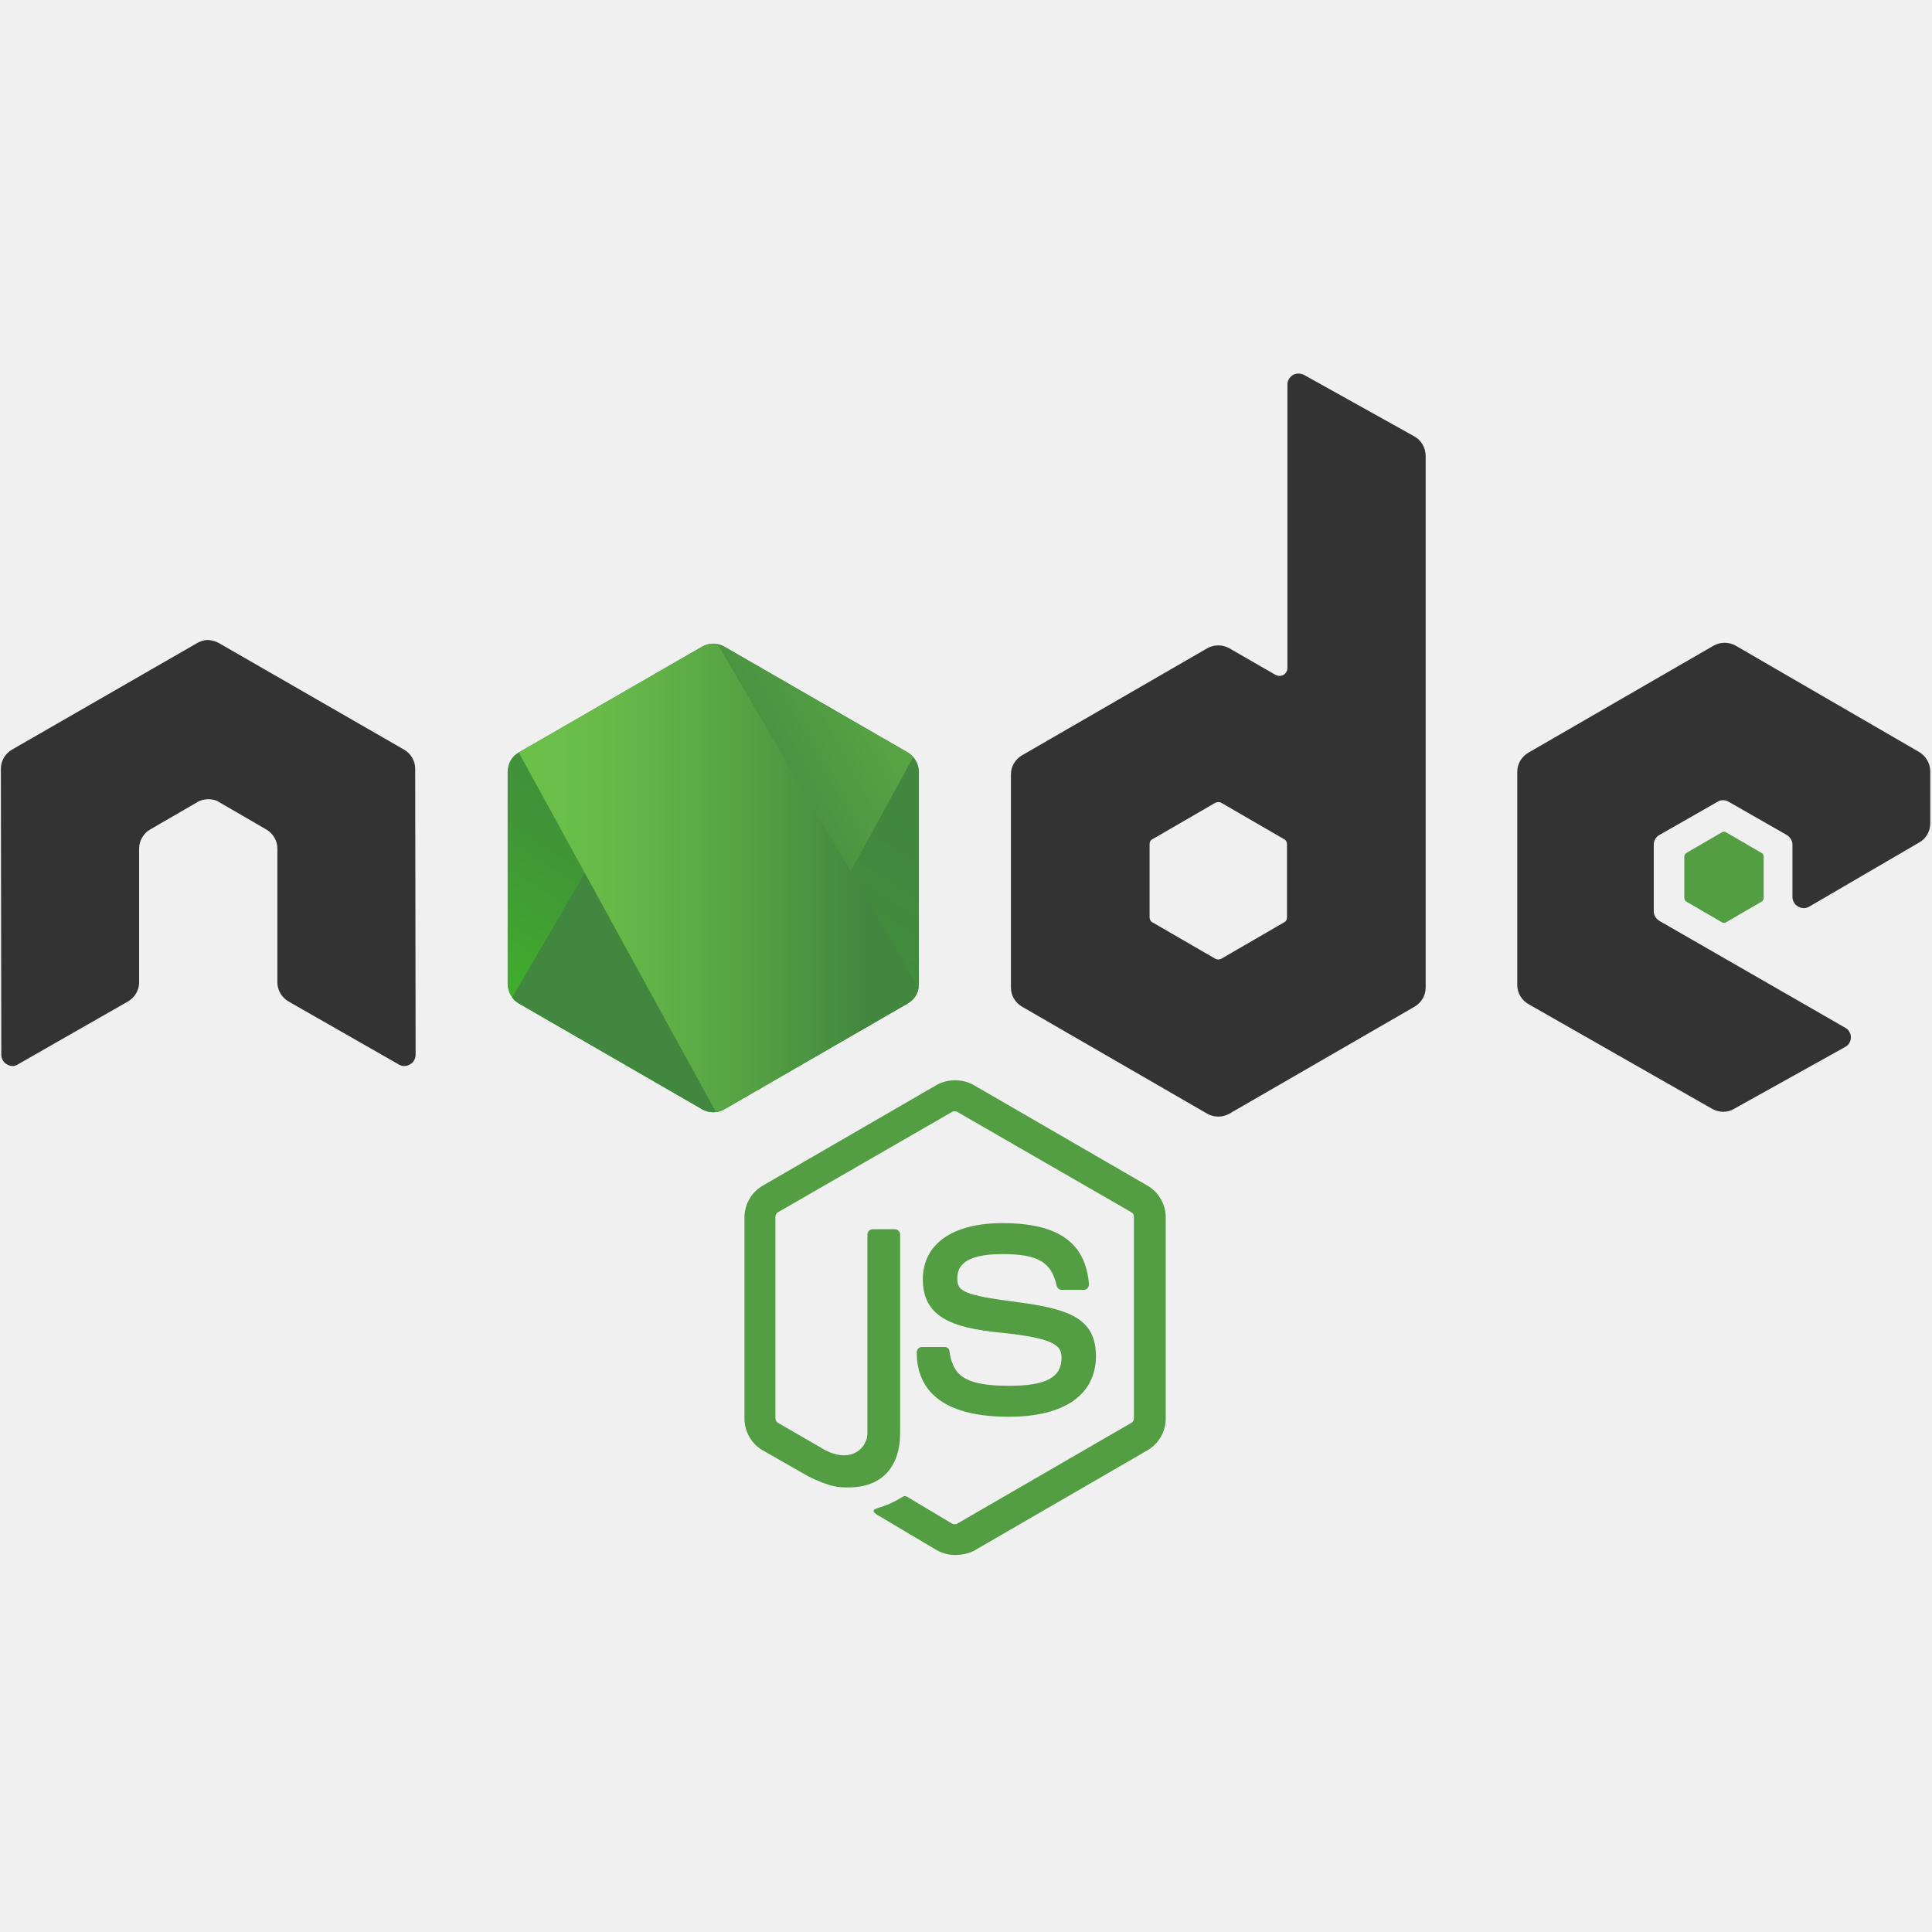
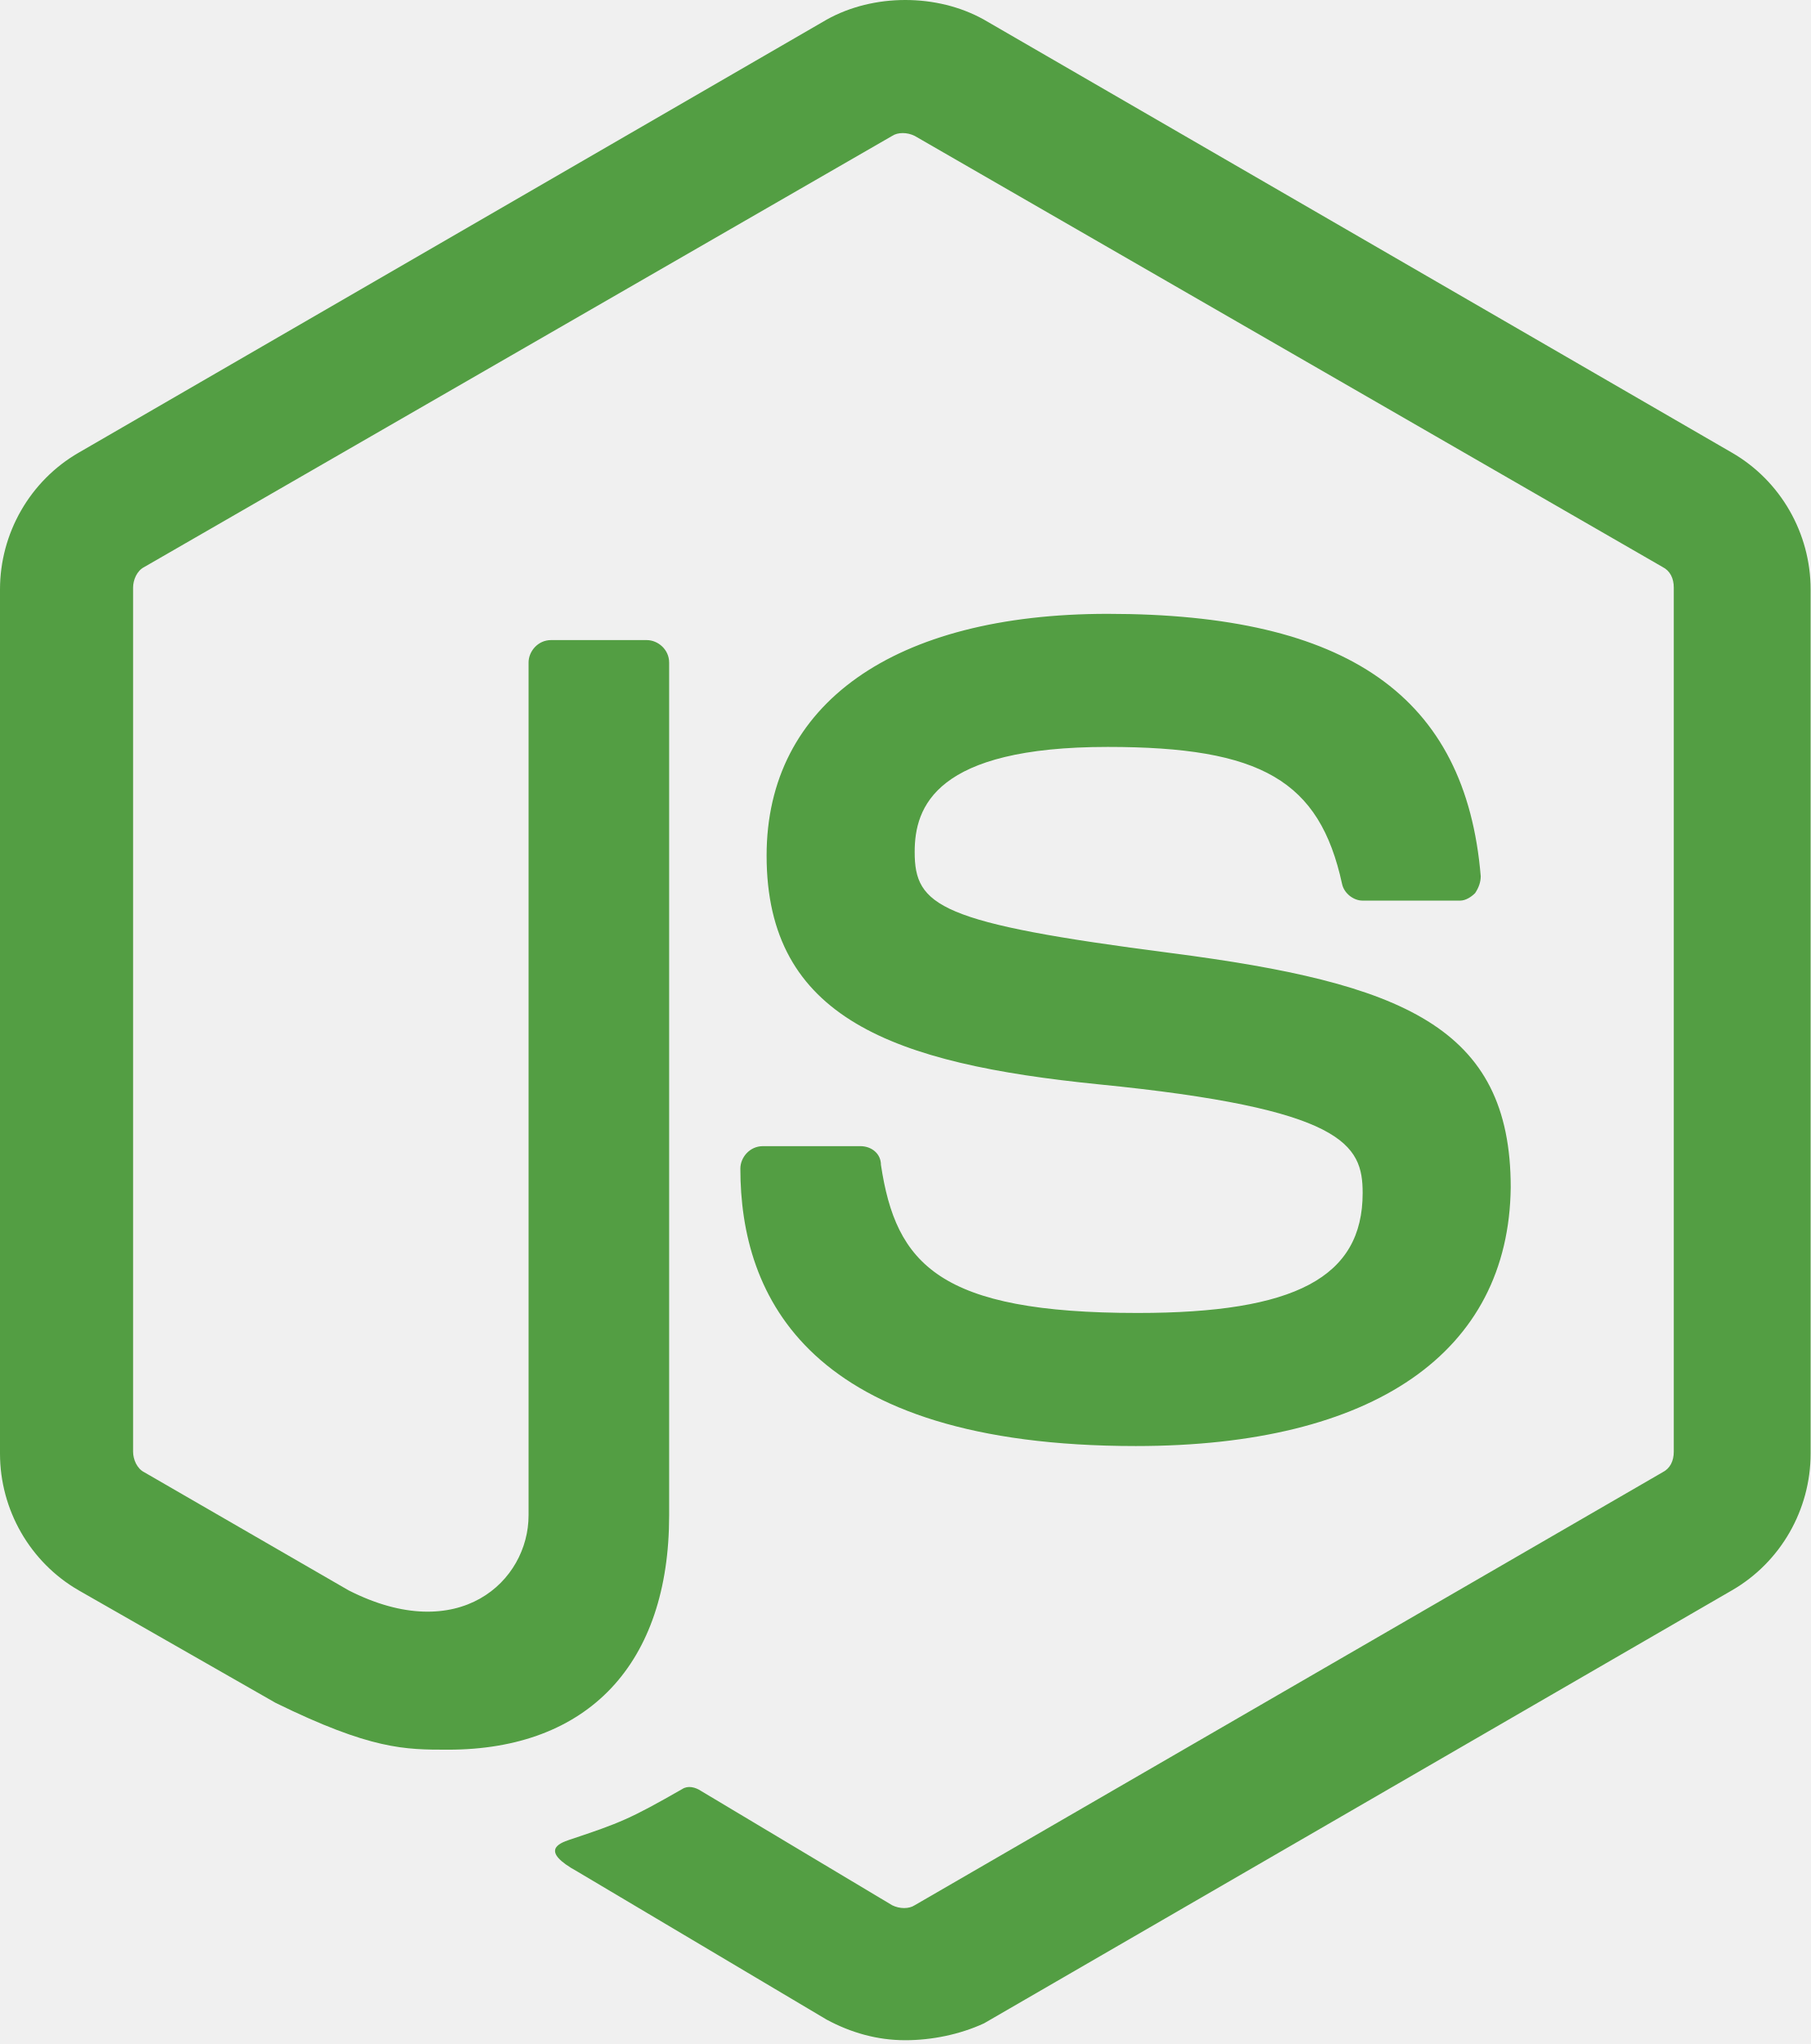
- <svg xmlns="http://www.w3.org/2000/svg" xmlns:xlink="http://www.w3.org/1999/xlink" width="512px" height="512px" viewBox="0 -99 512 512" preserveAspectRatio="xMidYMid">
-   <defs>
-     <linearGradient x1="68.188%" y1="17.487%" x2="27.823%" y2="89.755%" id="b">
-       <stop stop-color="#41873F" offset="0%" />
-       <stop stop-color="#418B3D" offset="32.88%" />
-       <stop stop-color="#419637" offset="63.52%" />
-       <stop stop-color="#3FA92D" offset="93.19%" />
-       <stop stop-color="#3FAE2A" offset="100%" />
-     </linearGradient>
-     <path id="a" d="M57.903 1.85a5.957 5.957 0 0 0-5.894 0L3.352 29.933c-1.85 1.04-2.89 3.005-2.89 5.085v56.286c0 2.08 1.156 4.045 2.89 5.085l48.657 28.085a5.957 5.957 0 0 0 5.894 0l48.658-28.085c1.849-1.04 2.89-3.005 2.89-5.085V35.019c0-2.08-1.157-4.045-2.89-5.085L57.903 1.85z" />
-     <linearGradient x1="43.277%" y1="55.169%" x2="159.245%" y2="-18.306%" id="d">
-       <stop stop-color="#41873F" offset="13.76%" />
-       <stop stop-color="#54A044" offset="40.32%" />
-       <stop stop-color="#66B848" offset="71.36%" />
-       <stop stop-color="#6CC04A" offset="90.81%" />
-     </linearGradient>
-     <linearGradient x1="-4413.77%" y1="13.43%" x2="5327.93%" y2="13.43%" id="e">
-       <stop stop-color="#6CC04A" offset="9.192%" />
-       <stop stop-color="#66B848" offset="28.64%" />
-       <stop stop-color="#54A044" offset="59.68%" />
-       <stop stop-color="#41873F" offset="86.24%" />
-     </linearGradient>
-     <linearGradient x1="-4.389%" y1="49.997%" x2="101.499%" y2="49.997%" id="f">
-       <stop stop-color="#6CC04A" offset="9.192%" />
-       <stop stop-color="#66B848" offset="28.64%" />
-       <stop stop-color="#54A044" offset="59.68%" />
-       <stop stop-color="#41873F" offset="86.24%" />
-     </linearGradient>
-     <linearGradient x1="-9713.77%" y1="36.21%" x2="27.93%" y2="36.21%" id="g">
-       <stop stop-color="#6CC04A" offset="9.192%" />
-       <stop stop-color="#66B848" offset="28.64%" />
-       <stop stop-color="#54A044" offset="59.68%" />
-       <stop stop-color="#41873F" offset="86.24%" />
-     </linearGradient>
-     <linearGradient x1="-103.861%" y1="50.275%" x2="100.797%" y2="50.275%" id="h">
-       <stop stop-color="#6CC04A" offset="9.192%" />
-       <stop stop-color="#66B848" offset="28.64%" />
-       <stop stop-color="#54A044" offset="59.68%" />
-       <stop stop-color="#41873F" offset="86.24%" />
-     </linearGradient>
-     <linearGradient x1="130.613%" y1="-211.069%" x2="4.393%" y2="201.605%" id="i">
-       <stop stop-color="#41873F" offset="0%" />
-       <stop stop-color="#418B3D" offset="32.88%" />
-       <stop stop-color="#419637" offset="63.52%" />
-       <stop stop-color="#3FA92D" offset="93.19%" />
-       <stop stop-color="#3FAE2A" offset="100%" />
-     </linearGradient>
-   </defs>
-   <g fill="none">
-     <path d="M253.11 313.094c-1.733 0-3.351-.462-4.854-1.271l-15.371-9.13c-2.312-1.272-1.156-1.734-.462-1.965 3.12-1.04 3.698-1.272 6.934-3.12.347-.232.81-.116 1.156.115l11.789 7.05c.462.231 1.04.231 1.386 0l46.115-26.698c.462-.231.694-.694.694-1.271v-53.28c0-.579-.232-1.04-.694-1.272l-46.115-26.582c-.462-.232-1.04-.232-1.386 0l-46.115 26.582c-.462.231-.694.809-.694 1.271v53.28c0 .463.232 1.04.694 1.272l12.598 7.281c6.819 3.467 11.095-.578 11.095-4.623v-52.587c0-.693.578-1.387 1.387-1.387h5.894c.694 0 1.387.578 1.387 1.387v52.587c0 9.13-4.97 14.447-13.638 14.447-2.658 0-4.738 0-10.633-2.89l-12.135-6.934c-3.005-1.733-4.854-4.97-4.854-8.437v-53.28c0-3.467 1.849-6.704 4.854-8.437l46.114-26.698c2.89-1.618 6.82-1.618 9.709 0l46.114 26.698c3.005 1.733 4.855 4.97 4.855 8.437v53.28c0 3.467-1.85 6.704-4.855 8.437l-46.114 26.698c-1.503.694-3.236 1.04-4.854 1.04zm14.216-36.637c-20.225 0-24.386-9.246-24.386-17.105 0-.694.578-1.387 1.387-1.387h6.01c.693 0 1.271.462 1.271 1.156.925 6.125 3.583 9.13 15.834 9.13 9.708 0 13.87-2.196 13.87-7.397 0-3.005-1.157-5.2-16.297-6.703-12.598-1.272-20.457-4.045-20.457-14.1 0-9.362 7.86-14.91 21.035-14.91 14.793 0 22.075 5.086 23 16.18 0 .348-.116.694-.347 1.041-.232.231-.578.462-.925.462h-6.01c-.578 0-1.156-.462-1.271-1.04-1.387-6.356-4.97-8.437-14.447-8.437-10.633 0-11.905 3.699-11.905 6.472 0 3.352 1.503 4.392 15.834 6.241 14.216 1.85 20.92 4.508 20.92 14.447-.116 10.171-8.437 15.95-23.116 15.95z" fill="#539E43" />
-     <path d="M110.028 104.712c0-2.08-1.156-4.046-3.005-5.086l-49.004-28.2c-.81-.463-1.734-.694-2.658-.81h-.463c-.924 0-1.849.347-2.658.81l-49.004 28.2c-1.85 1.04-3.005 3.005-3.005 5.086l.116 75.817c0 1.04.578 2.08 1.502 2.543.925.578 2.08.578 2.89 0l29.125-16.643c1.849-1.04 3.005-3.005 3.005-5.085v-35.482c0-2.08 1.155-4.045 3.005-5.085l12.366-7.166c.925-.578 1.965-.81 3.005-.81 1.04 0 2.08.232 2.89.81l12.366 7.166c1.85 1.04 3.005 3.004 3.005 5.085v35.482c0 2.08 1.156 4.045 3.005 5.085l29.125 16.643c.925.578 2.08.578 3.005 0 .925-.463 1.503-1.503 1.503-2.543l-.116-75.817zM345.571.347c-.924-.463-2.08-.463-2.89 0-.924.578-1.502 1.502-1.502 2.542v75.125c0 .693-.346 1.386-1.04 1.849-.693.346-1.387.346-2.08 0l-12.251-7.05a5.957 5.957 0 0 0-5.895 0l-49.004 28.316c-1.849 1.04-3.005 3.005-3.005 5.085v56.516c0 2.08 1.156 4.046 3.005 5.086l49.004 28.316a5.957 5.957 0 0 0 5.895 0l49.004-28.316c1.849-1.04 3.005-3.005 3.005-5.086V21.844c0-2.196-1.156-4.16-3.005-5.201L345.572.347zm-4.507 143.776c0 .578-.231 1.04-.694 1.271l-16.758 9.708a1.714 1.714 0 0 1-1.503 0l-16.758-9.708c-.463-.231-.694-.809-.694-1.271v-19.417c0-.578.231-1.04.694-1.271l16.758-9.709a1.714 1.714 0 0 1 1.503 0l16.758 9.709c.463.23.694.809.694 1.271v19.417zM508.648 124.244c1.85-1.04 2.89-3.005 2.89-5.086v-13.753c0-2.08-1.156-4.045-2.89-5.085l-48.657-28.2a5.957 5.957 0 0 0-5.894 0l-49.004 28.315c-1.85 1.04-3.005 3.005-3.005 5.086v56.516c0 2.08 1.155 4.045 3.005 5.085l48.657 27.738c1.85 1.04 4.045 1.04 5.779 0L489 178.45c.925-.463 1.503-1.503 1.503-2.543 0-1.04-.578-2.08-1.503-2.543l-49.235-28.316c-.924-.577-1.502-1.502-1.502-2.542v-17.683c0-1.04.578-2.08 1.502-2.543l15.372-8.784a2.821 2.821 0 0 1 3.005 0l15.371 8.784c.925.578 1.503 1.502 1.503 2.543v13.869c0 1.04.578 2.08 1.502 2.542.925.578 2.08.578 3.005 0l29.125-16.99z" fill="#333" />
-     <path d="M456.293 121.586a1.05 1.05 0 0 1 1.155 0l9.362 5.432c.347.23.578.577.578 1.04v10.864c0 .462-.231.809-.578 1.04l-9.362 5.432a1.05 1.05 0 0 1-1.155 0l-9.362-5.432c-.347-.231-.578-.578-.578-1.04v-10.864c0-.463.231-.81.578-1.04l9.362-5.432z" fill="#539E43" />
-     <g transform="translate(134.068 70.501)">
-       <mask id="c" fill="#fff">
-         <use xlink:href="#a" />
-       </mask>
-       <use fill="url(#b)" xlink:href="#a" />
-       <g mask="url(#c)">
-         <path d="M51.893 1.85L3.121 29.933C1.27 30.974 0 32.94 0 35.02v56.286c0 1.387.578 2.658 1.502 3.698L56.285 1.156c-1.387-.231-3.005-.116-4.392.693zM56.632 125.053c.462-.116.925-.347 1.387-.578l48.773-28.085c1.85-1.04 3.005-3.005 3.005-5.085V35.019c0-1.502-.694-3.005-1.734-4.045l-51.43 94.079z" />
-         <path d="M106.676 29.934L57.788 1.85a8.025 8.025 0 0 0-1.503-.578L1.502 95.12a6.082 6.082 0 0 0 1.619 1.387l48.888 28.085c1.387.809 3.005 1.04 4.507.577l51.432-94.078c-.347-.462-.81-.81-1.272-1.156z" fill="url(#d)" />
-       </g>
-       <g mask="url(#c)">
-         <path d="M109.797 91.305V35.019c0-2.08-1.271-4.045-3.12-5.085L57.786 1.85a5.106 5.106 0 0 0-1.848-.693l53.511 91.42c.231-.347.347-.809.347-1.271zM3.12 29.934C1.272 30.974 0 32.94 0 35.02v56.286c0 2.08 1.387 4.045 3.12 5.085l48.889 28.085c1.156.693 2.427.925 3.814.693L3.467 29.818l-.346.116z" />
-         <path fill="url(#e)" fill-rule="evenodd" d="M50.391.809l-.693.347h.924l-.231-.347z" transform="translate(0 -9.246)" />
-         <path d="M106.792 105.636c1.387-.809 2.427-2.196 2.89-3.698L56.053 10.402c-1.387-.231-2.89-.116-4.16.693L3.351 39.065l52.355 95.465a8.057 8.057 0 0 0 2.196-.693l48.889-28.2z" fill="url(#f)" fill-rule="evenodd" transform="translate(0 -9.246)" />
-         <path fill="url(#g)" fill-rule="evenodd" d="M111.3 104.712l-.347-.578v.809l.346-.231z" transform="translate(0 -9.246)" />
-         <path d="M106.792 105.636l-48.773 28.085a6.973 6.973 0 0 1-2.196.693l.925 1.734 54.089-31.32v-.694l-1.387-2.312c-.231 1.618-1.271 3.005-2.658 3.814z" fill="url(#h)" fill-rule="evenodd" transform="translate(0 -9.246)" />
-         <path d="M106.792 105.636l-48.773 28.085a6.973 6.973 0 0 1-2.196.693l.925 1.734 54.089-31.32v-.694l-1.387-2.312c-.231 1.618-1.271 3.005-2.658 3.814z" fill="url(#i)" fill-rule="evenodd" transform="translate(0 -9.246)" />
-       </g>
-     </g>
+ <svg xmlns="http://www.w3.org/2000/svg" width="256px" height="289px" viewBox="0 0 256 289" version="1.1" preserveAspectRatio="xMidYMid">
+   <g>
+     <path d="M128,288.464 C124.025,288.464 120.315,287.404 116.87,285.549 L81.623,264.613 C76.323,261.698 78.973,260.638 80.563,260.108 C87.718,257.723 89.043,257.193 96.464,252.952 C97.259,252.422 98.319,252.687 99.114,253.217 L126.145,269.383 C127.205,269.913 128.53,269.913 129.325,269.383 L235.064,208.166 C236.124,207.636 236.654,206.576 236.654,205.251 L236.654,83.081 C236.654,81.756 236.124,80.696 235.064,80.166 L129.325,19.213 C128.265,18.683 126.94,18.683 126.145,19.213 L20.406,80.166 C19.346,80.696 18.816,82.021 18.816,83.081 L18.816,205.251 C18.816,206.311 19.346,207.636 20.406,208.166 L49.292,224.861 C64.928,232.812 74.733,223.536 74.733,214.261 L74.733,93.681 C74.733,92.091 76.058,90.501 77.913,90.501 L91.429,90.501 C93.019,90.501 94.609,91.826 94.609,93.681 L94.609,214.261 C94.609,235.197 83.213,247.387 63.337,247.387 C57.242,247.387 52.472,247.387 38.957,240.762 L11.13,224.861 C4.24,220.886 5.68434189e-14,213.466 5.68434189e-14,205.516 L5.68434189e-14,83.346 C5.68434189e-14,75.395 4.24,67.975 11.13,64 L116.87,2.783 C123.495,-0.928 132.505,-0.928 139.13,2.783 L244.87,64 C251.76,67.975 256,75.395 256,83.346 L256,205.516 C256,213.466 251.76,220.886 244.87,224.861 L139.13,286.079 C135.685,287.669 131.71,288.464 128,288.464 L128,288.464 Z M160.596,204.455 C114.219,204.455 104.679,183.255 104.679,165.234 C104.679,163.644 106.004,162.054 107.859,162.054 L121.64,162.054 C123.23,162.054 124.555,163.114 124.555,164.704 C126.675,178.749 132.77,185.64 160.861,185.64 C183.122,185.64 192.663,180.605 192.663,168.679 C192.663,161.789 190.012,156.754 155.296,153.308 C126.41,150.393 108.389,144.033 108.389,120.977 C108.389,99.511 126.41,86.791 156.621,86.791 C190.542,86.791 207.238,98.451 209.358,123.892 C209.358,124.687 209.093,125.482 208.563,126.277 C208.033,126.807 207.238,127.337 206.443,127.337 L192.663,127.337 C191.337,127.337 190.012,126.277 189.747,124.952 C186.567,110.377 178.352,105.607 156.621,105.607 C132.24,105.607 129.325,114.087 129.325,120.447 C129.325,128.133 132.77,130.518 165.631,134.758 C198.228,138.998 213.598,145.093 213.598,167.884 C213.333,191.205 194.253,204.455 160.596,204.455 L160.596,204.455 Z" fill="#539E43" />
  </g>
</svg>
